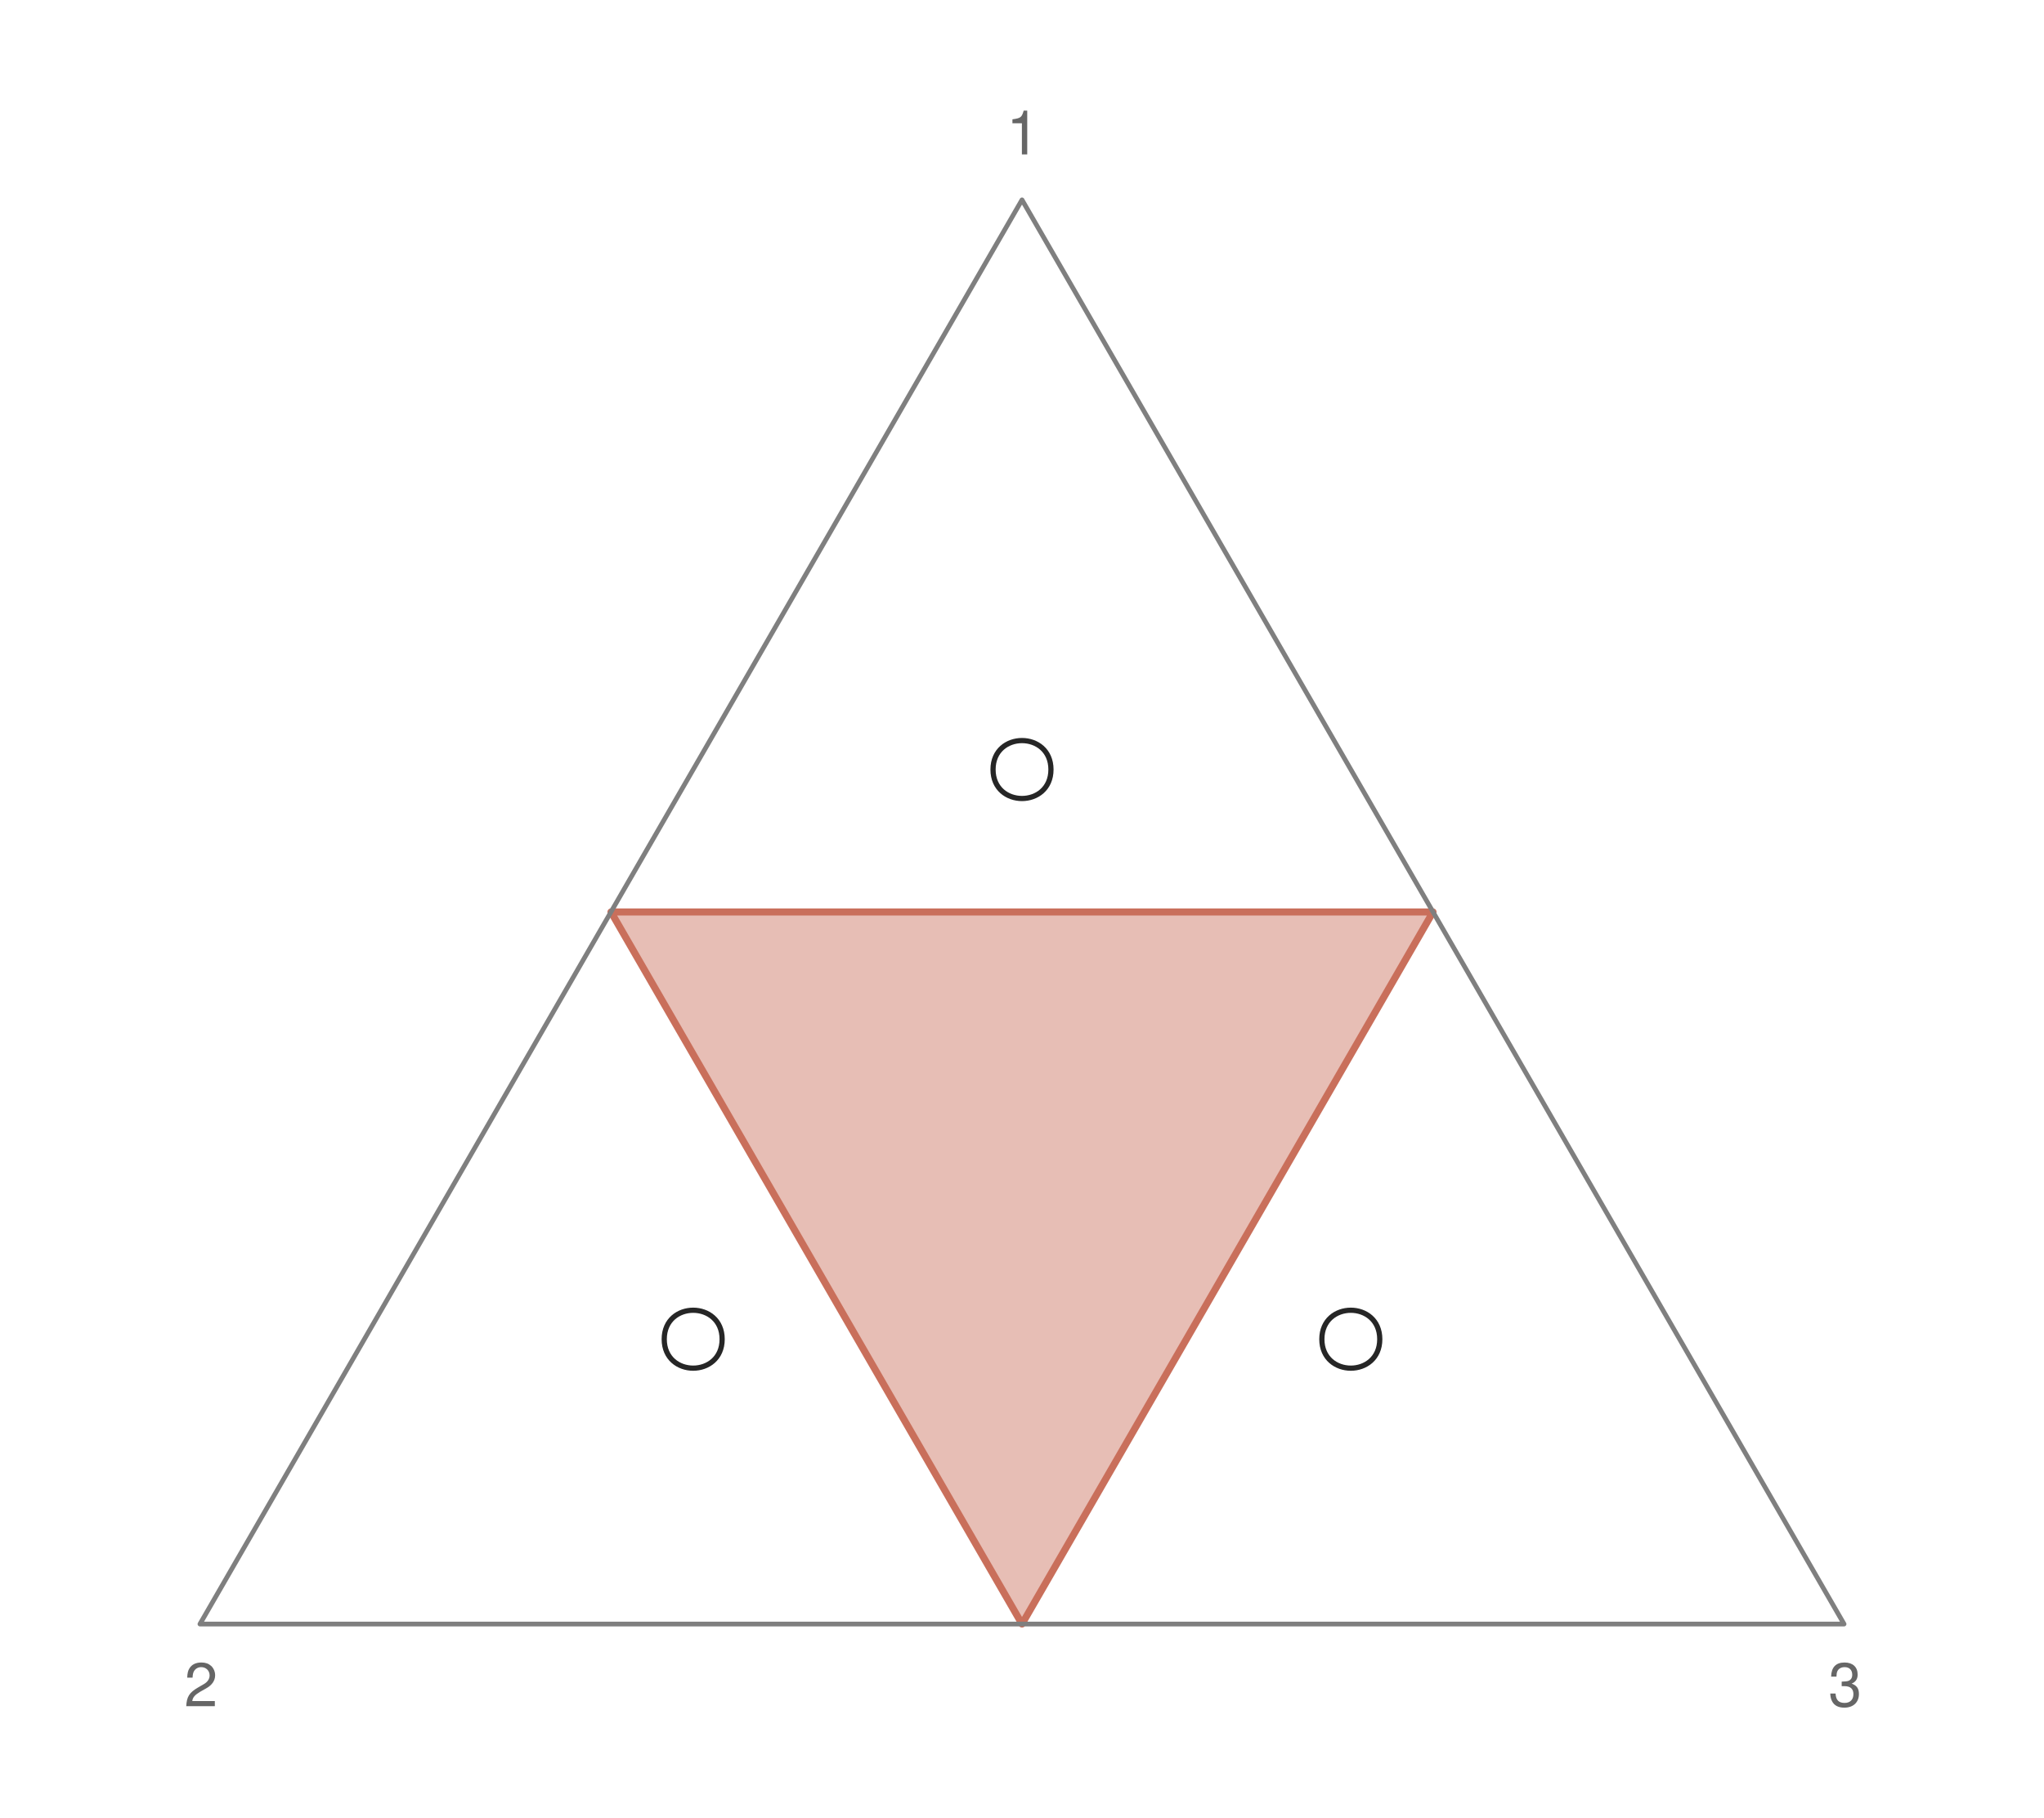
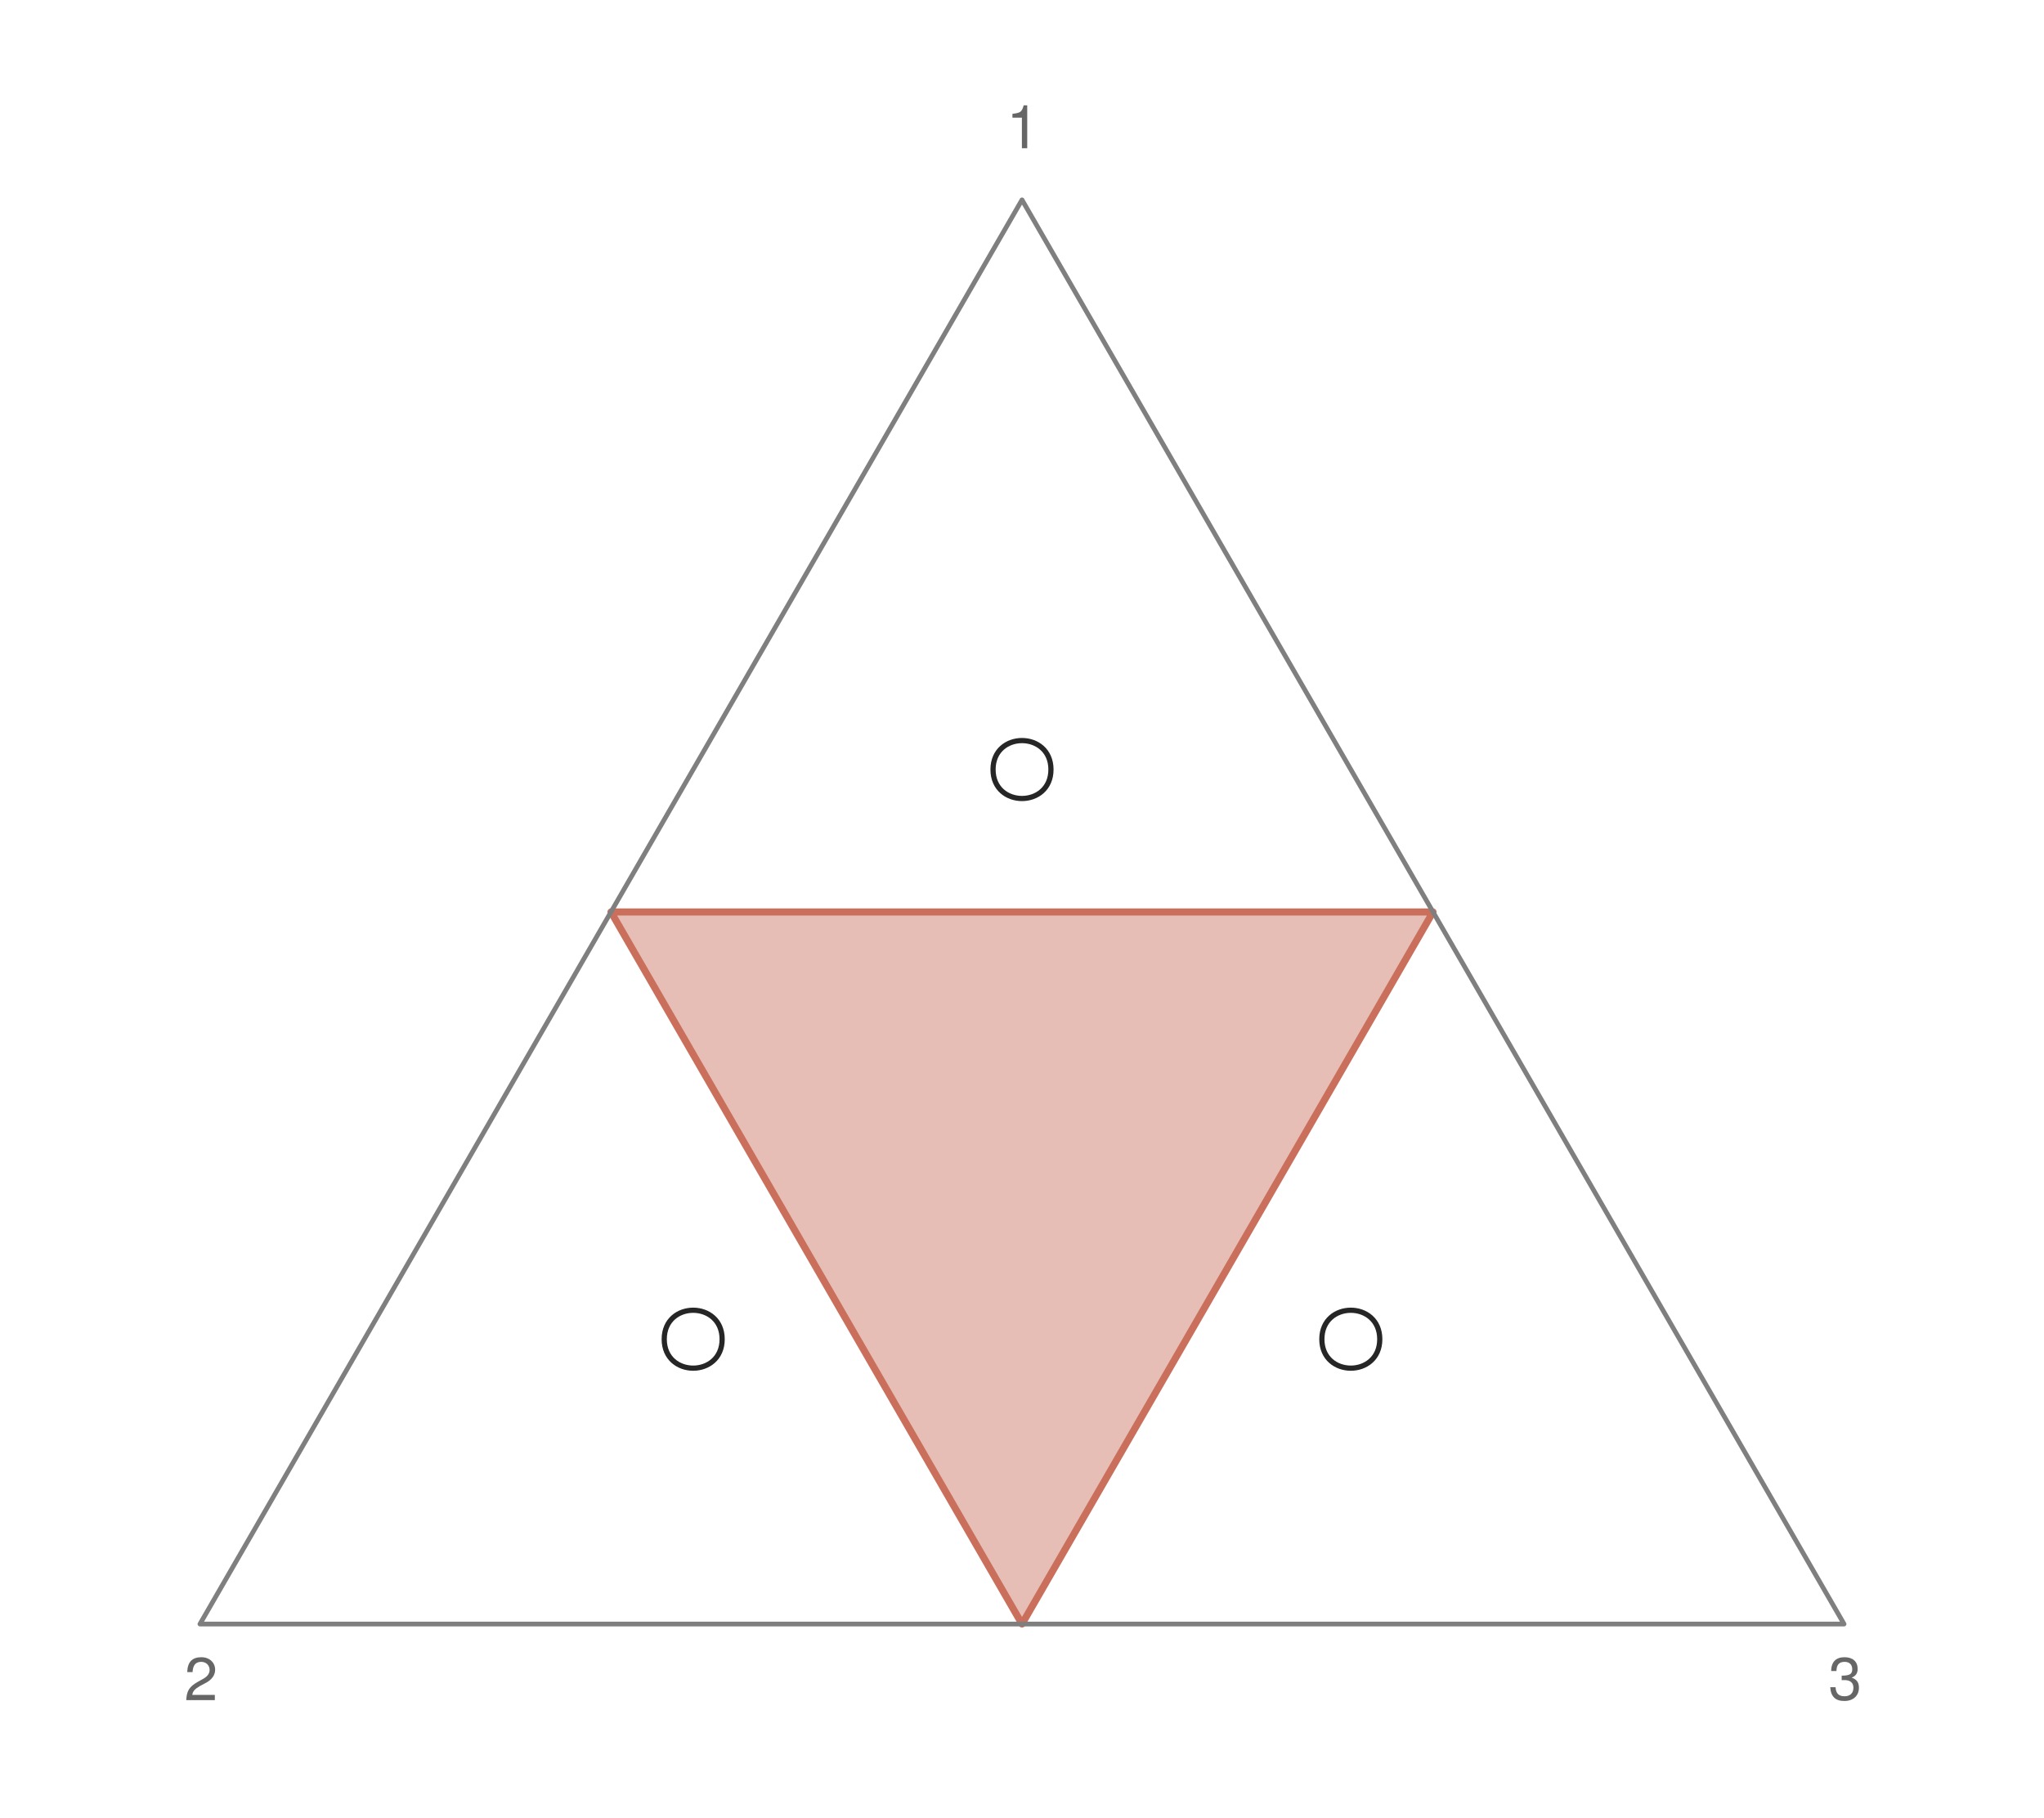
- <svg xmlns="http://www.w3.org/2000/svg" xmlns:xlink="http://www.w3.org/1999/xlink" width="324" height="288" viewBox="0 0 324 288">
+ <svg xmlns="http://www.w3.org/2000/svg" xmlns:xlink="http://www.w3.org/1999/xlink" width="324pt" height="288pt" viewBox="0 0 324 288" version="1.1">
  <defs>
    <g>
-       <g id="glyph-0-0">
-         <path d="M 2.484 -4.938 L 2.484 0 L 3.328 0 L 3.328 -6.938 L 2.766 -6.938 C 2.469 -5.875 2.281 -5.734 0.984 -5.562 L 0.984 -4.938 Z M 2.484 -4.938 " />
-       </g>
-       <g id="glyph-0-1">
-         <path d="M 4.859 -0.828 L 1.281 -0.828 C 1.359 -1.406 1.672 -1.781 2.5 -2.281 L 3.469 -2.828 C 4.406 -3.344 4.906 -4.062 4.906 -4.906 C 4.906 -5.484 4.672 -6.031 4.266 -6.406 C 3.859 -6.766 3.375 -6.938 2.719 -6.938 C 1.859 -6.938 1.219 -6.625 0.844 -6.031 C 0.609 -5.672 0.5 -5.234 0.484 -4.531 L 1.328 -4.531 C 1.359 -5.016 1.406 -5.281 1.531 -5.516 C 1.75 -5.938 2.188 -6.203 2.703 -6.203 C 3.469 -6.203 4.031 -5.641 4.031 -4.891 C 4.031 -4.344 3.719 -3.859 3.125 -3.516 L 2.234 -3 C 0.812 -2.172 0.406 -1.531 0.328 -0.016 L 4.859 -0.016 Z M 4.859 -0.828 " />
-       </g>
-       <g id="glyph-0-2">
-         <path d="M 2.125 -3.188 L 2.578 -3.188 C 3.5 -3.188 3.984 -2.766 3.984 -1.922 C 3.984 -1.062 3.469 -0.531 2.594 -0.531 C 1.656 -0.531 1.203 -1 1.156 -2.016 L 0.312 -2.016 C 0.344 -1.453 0.438 -1.094 0.609 -0.781 C 0.953 -0.109 1.625 0.219 2.547 0.219 C 3.953 0.219 4.859 -0.625 4.859 -1.938 C 4.859 -2.828 4.516 -3.297 3.703 -3.594 C 4.344 -3.844 4.656 -4.328 4.656 -5.031 C 4.656 -6.219 3.875 -6.938 2.578 -6.938 C 1.203 -6.938 0.484 -6.172 0.453 -4.703 L 1.297 -4.703 C 1.312 -5.125 1.344 -5.359 1.453 -5.578 C 1.641 -5.969 2.062 -6.203 2.594 -6.203 C 3.344 -6.203 3.797 -5.75 3.797 -5 C 3.797 -4.516 3.609 -4.219 3.25 -4.047 C 3.016 -3.953 2.703 -3.922 2.125 -3.906 Z M 2.125 -3.188 " />
-       </g>
+       <symbol overflow="visible" id="glyph0-0">
+         <path style="stroke:none;" d="" />
+       </symbol>
+       <symbol overflow="visible" id="glyph0-1">
+         <path style="stroke:none;" d="M 3.328 0 L 3.328 -6.797 L 2.766 -6.797 C 2.469 -5.75 2.281 -5.609 0.984 -5.453 L 0.984 -4.844 L 2.484 -4.844 L 2.484 0 Z M 3.328 0 " />
+       </symbol>
+       <symbol overflow="visible" id="glyph0-2">
+         <path style="stroke:none;" d="M 4.906 -4.812 C 4.906 -5.953 4.016 -6.797 2.719 -6.797 C 1.328 -6.797 0.531 -6.094 0.484 -4.438 L 1.328 -4.438 C 1.391 -5.578 1.859 -6.062 2.703 -6.062 C 3.469 -6.062 4.031 -5.516 4.031 -4.781 C 4.031 -4.25 3.719 -3.797 3.125 -3.438 L 2.234 -2.938 C 0.812 -2.141 0.406 -1.5 0.328 0 L 4.859 0 L 4.859 -0.828 L 1.281 -0.828 C 1.359 -1.391 1.672 -1.75 2.5 -2.234 L 3.469 -2.75 C 4.406 -3.266 4.906 -3.969 4.906 -4.812 Z M 4.906 -4.812 " />
+       </symbol>
+       <symbol overflow="visible" id="glyph0-3">
+         <path style="stroke:none;" d="M 4.859 -1.969 C 4.859 -2.797 4.516 -3.281 3.703 -3.562 C 4.344 -3.812 4.656 -4.25 4.656 -4.938 C 4.656 -6.109 3.875 -6.797 2.578 -6.797 C 1.203 -6.797 0.484 -6.047 0.453 -4.609 L 1.297 -4.609 C 1.312 -5.609 1.734 -6.062 2.594 -6.062 C 3.344 -6.062 3.797 -5.625 3.797 -4.906 C 3.797 -4.172 3.469 -3.875 2.125 -3.875 L 2.125 -3.172 L 2.578 -3.172 C 3.516 -3.172 3.984 -2.719 3.984 -1.969 C 3.984 -1.109 3.469 -0.609 2.578 -0.609 C 1.656 -0.609 1.203 -1.062 1.156 -2.047 L 0.312 -2.047 C 0.406 -0.531 1.156 0.141 2.547 0.141 C 3.953 0.141 4.859 -0.688 4.859 -1.969 Z M 4.859 -1.969 " />
+       </symbol>
    </g>
  </defs>
-   <rect x="-32.4" y="-28.8" width="388.8" height="345.6" fill="rgb(100%, 100%, 100%)" fill-opacity="1" />
-   <path fill-rule="nonzero" fill="rgb(78.824%, 43.529%, 35.686%)" fill-opacity="0.451" stroke-width="1.125" stroke-linecap="round" stroke-linejoin="round" stroke="rgb(78.824%, 43.529%, 35.686%)" stroke-opacity="1" stroke-miterlimit="10" d="M 96.848 144.52 L 227.152 144.52 L 162 257.363 Z M 96.848 144.52 " />
-   <path fill="none" stroke-width="0.75" stroke-linecap="round" stroke-linejoin="round" stroke="rgb(49.804%, 49.804%, 49.804%)" stroke-opacity="1" stroke-miterlimit="10" d="M 162 31.672 L 31.695 257.363 L 292.305 257.363 Z M 162 31.672 " />
-   <g fill="rgb(40%, 40%, 40%)" fill-opacity="1">
-     <use xlink:href="#glyph-0-0" x="159.5" y="24.47" />
+   <g id="surface96">
+     <rect x="0" y="0" width="324" height="288" style="fill:rgb(100%,100%,100%);fill-opacity:1;stroke:none;" />
+     <path style="fill-rule:nonzero;fill:rgb(78.824%,43.529%,35.686%);fill-opacity:0.451;stroke-width:1.125;stroke-linecap:round;stroke-linejoin:round;stroke:rgb(78.824%,43.529%,35.686%);stroke-opacity:1;stroke-miterlimit:10;" d="M 96.848 144.52 L 227.152 144.52 L 162 257.363 Z M 96.848 144.52 " />
+     <path style="fill:none;stroke-width:0.75;stroke-linecap:round;stroke-linejoin:round;stroke:rgb(49.804%,49.804%,49.804%);stroke-opacity:1;stroke-miterlimit:10;" d="M 162 31.672 L 31.695 257.363 L 292.305 257.363 Z M 162 31.672 " />
+     <g style="fill:rgb(40%,40%,40%);fill-opacity:1;">
+       <use xlink:href="#glyph0-1" x="159.5" y="23.492" />
+     </g>
+     <g style="fill:rgb(40%,40%,40%);fill-opacity:1;">
+       <use xlink:href="#glyph0-2" x="29.195" y="269.418" />
+     </g>
+     <g style="fill:rgb(40%,40%,40%);fill-opacity:1;">
+       <use xlink:href="#glyph0-3" x="289.805" y="269.418" />
+     </g>
+     <path style="fill-rule:nonzero;fill:rgb(100%,100%,100%);fill-opacity:0.549;stroke-width:0.825;stroke-linecap:round;stroke-linejoin:round;stroke:rgb(14.902%,14.902%,14.902%);stroke-opacity:1;stroke-miterlimit:10;" d="M 166.59 121.949 C 166.59 128.07 157.41 128.07 157.41 121.949 C 157.41 115.828 166.59 115.828 166.59 121.949 " />
+     <path style="fill-rule:nonzero;fill:rgb(100%,100%,100%);fill-opacity:0.549;stroke-width:0.825;stroke-linecap:round;stroke-linejoin:round;stroke:rgb(14.902%,14.902%,14.902%);stroke-opacity:1;stroke-miterlimit:10;" d="M 114.469 212.227 C 114.469 218.344 105.289 218.344 105.289 212.227 C 105.289 206.105 114.469 206.105 114.469 212.227 " />
+     <path style="fill-rule:nonzero;fill:rgb(100%,100%,100%);fill-opacity:0.549;stroke-width:0.825;stroke-linecap:round;stroke-linejoin:round;stroke:rgb(14.902%,14.902%,14.902%);stroke-opacity:1;stroke-miterlimit:10;" d="M 218.711 212.227 C 218.711 218.344 209.531 218.344 209.531 212.227 C 209.531 206.105 218.711 206.105 218.711 212.227 " />
  </g>
-   <g fill="rgb(40%, 40%, 40%)" fill-opacity="1">
-     <use xlink:href="#glyph-0-1" x="29.195" y="270.396" />
-   </g>
-   <g fill="rgb(40%, 40%, 40%)" fill-opacity="1">
-     <use xlink:href="#glyph-0-2" x="289.805" y="270.396" />
-   </g>
-   <path fill-rule="nonzero" fill="rgb(100%, 100%, 100%)" fill-opacity="0.549" stroke-width="0.825" stroke-linecap="round" stroke-linejoin="round" stroke="rgb(14.902%, 14.902%, 14.902%)" stroke-opacity="1" stroke-miterlimit="10" d="M 166.59 121.949 C 166.59 128.07 157.41 128.07 157.41 121.949 C 157.41 115.828 166.59 115.828 166.59 121.949 " />
-   <path fill-rule="nonzero" fill="rgb(100%, 100%, 100%)" fill-opacity="0.549" stroke-width="0.825" stroke-linecap="round" stroke-linejoin="round" stroke="rgb(14.902%, 14.902%, 14.902%)" stroke-opacity="1" stroke-miterlimit="10" d="M 114.469 212.227 C 114.469 218.344 105.289 218.344 105.289 212.227 C 105.289 206.105 114.469 206.105 114.469 212.227 " />
-   <path fill-rule="nonzero" fill="rgb(100%, 100%, 100%)" fill-opacity="0.549" stroke-width="0.825" stroke-linecap="round" stroke-linejoin="round" stroke="rgb(14.902%, 14.902%, 14.902%)" stroke-opacity="1" stroke-miterlimit="10" d="M 218.711 212.227 C 218.711 218.344 209.531 218.344 209.531 212.227 C 209.531 206.105 218.711 206.105 218.711 212.227 " />
</svg>
